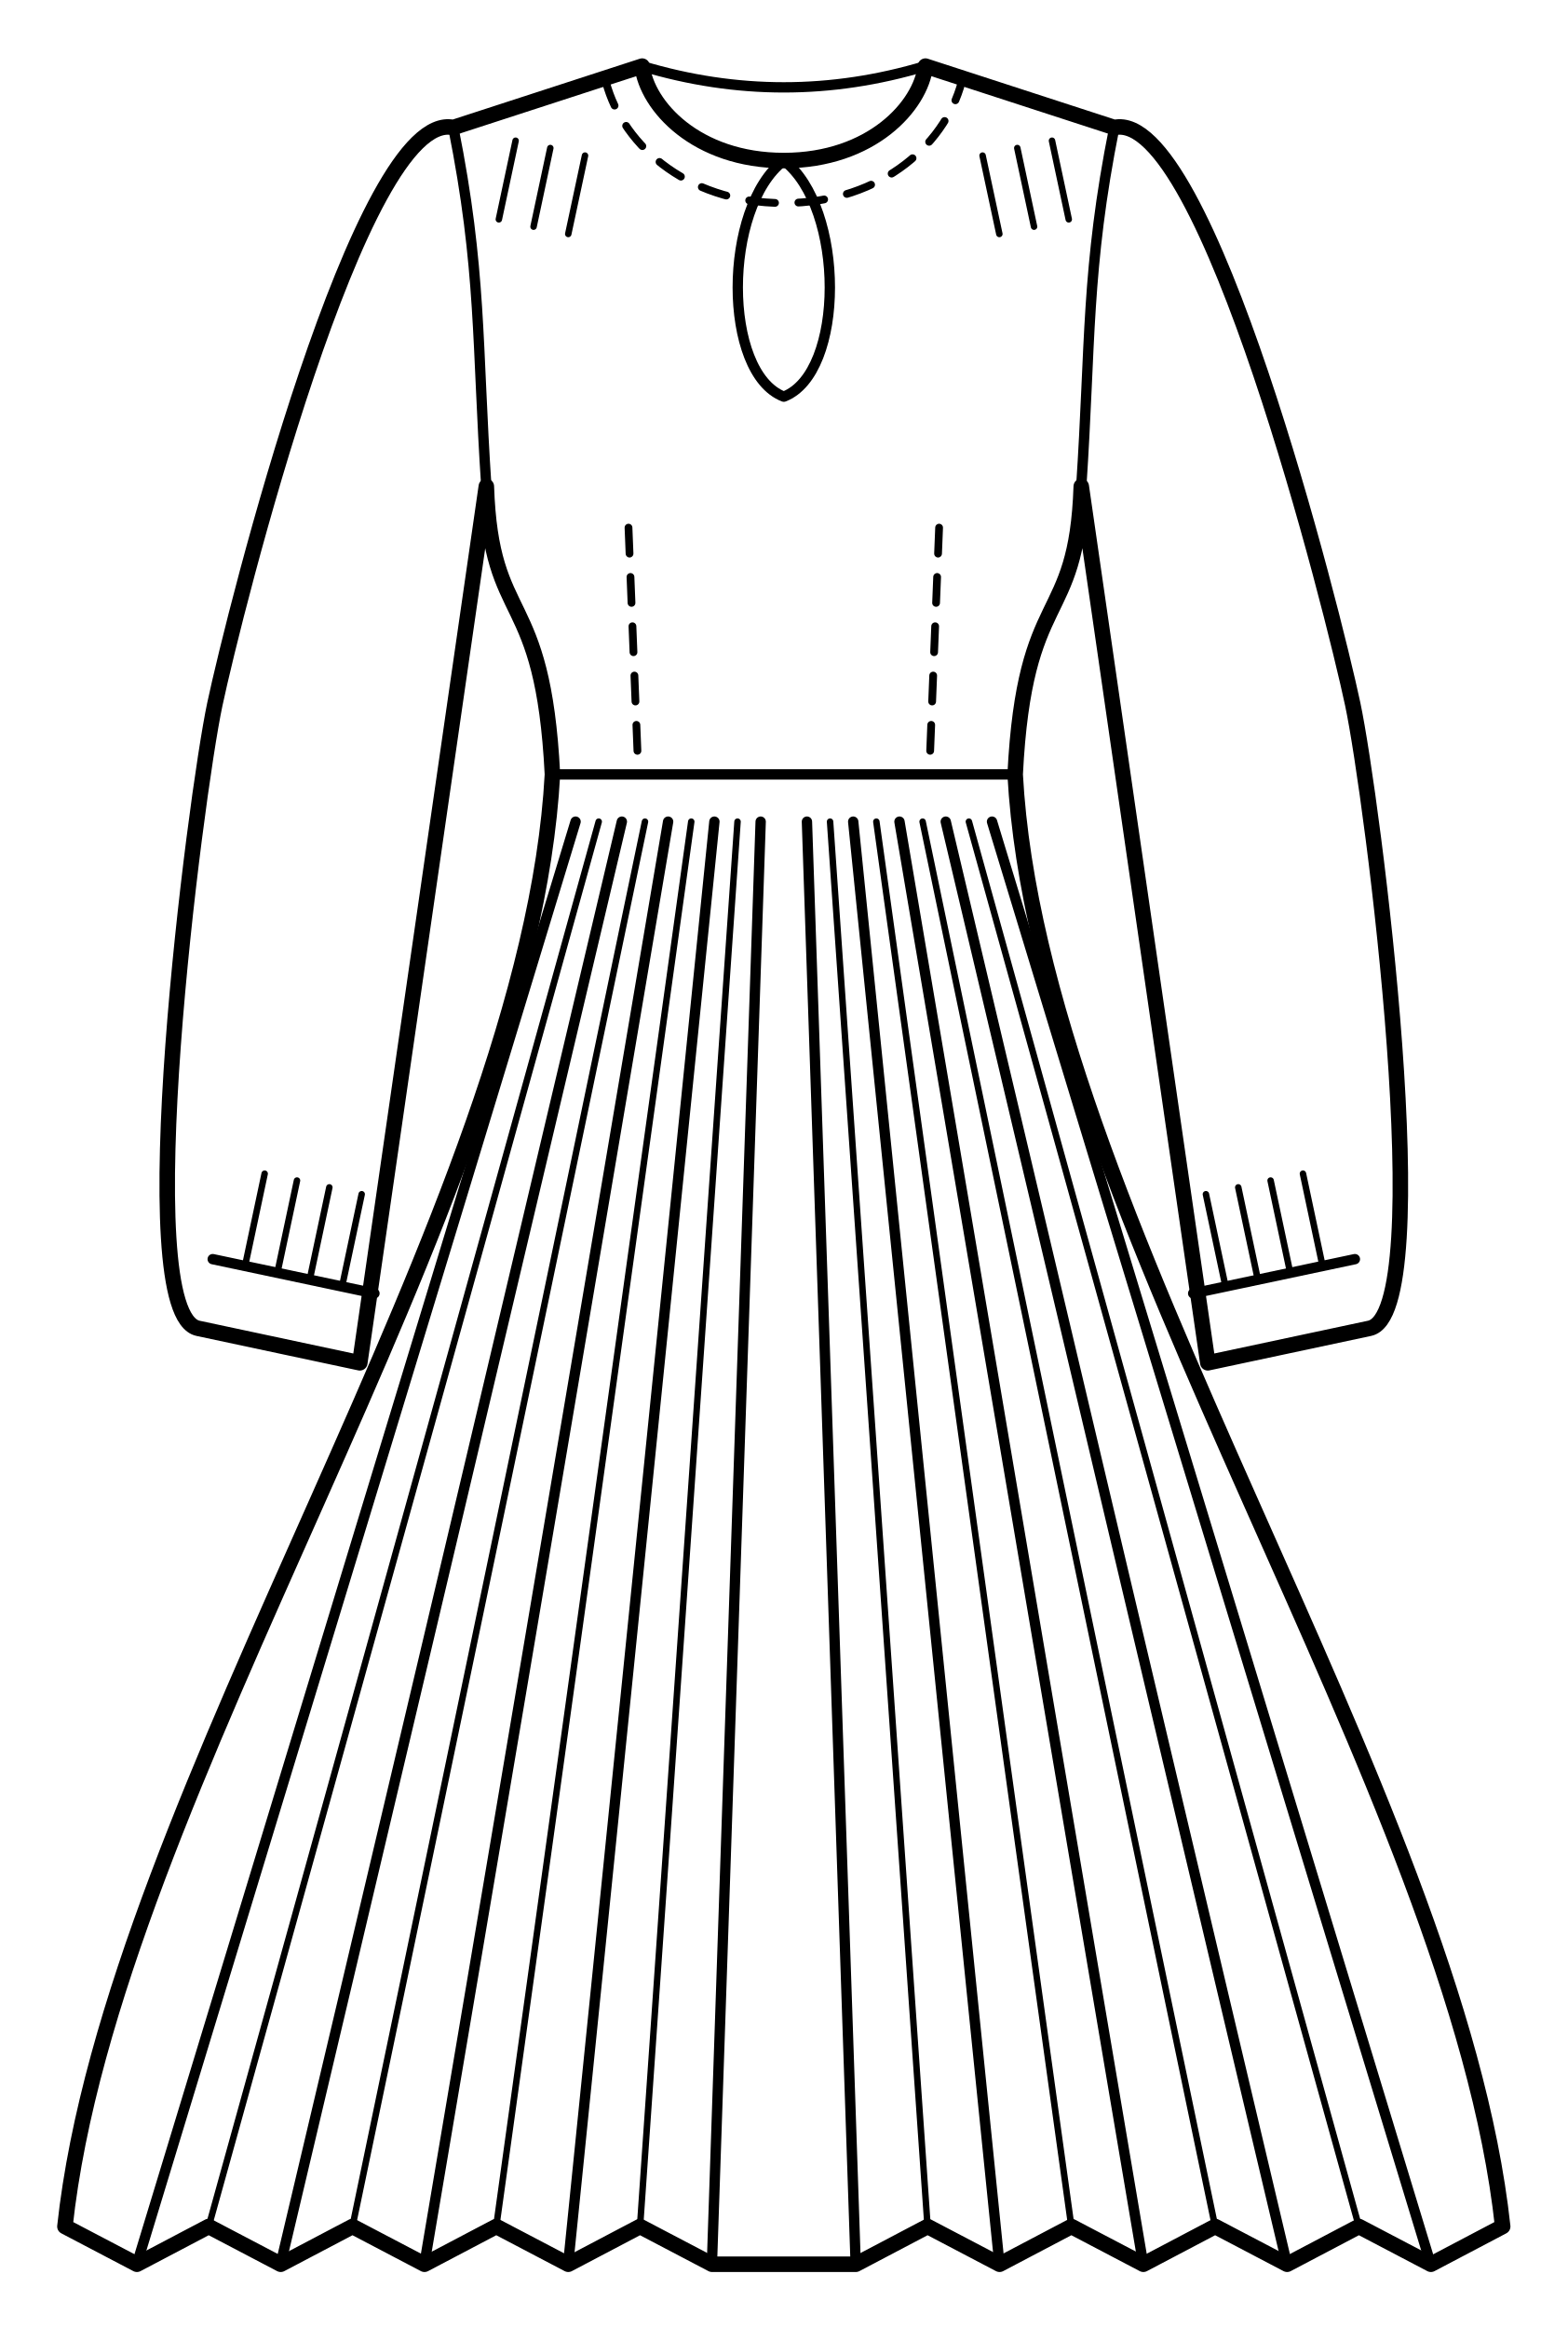
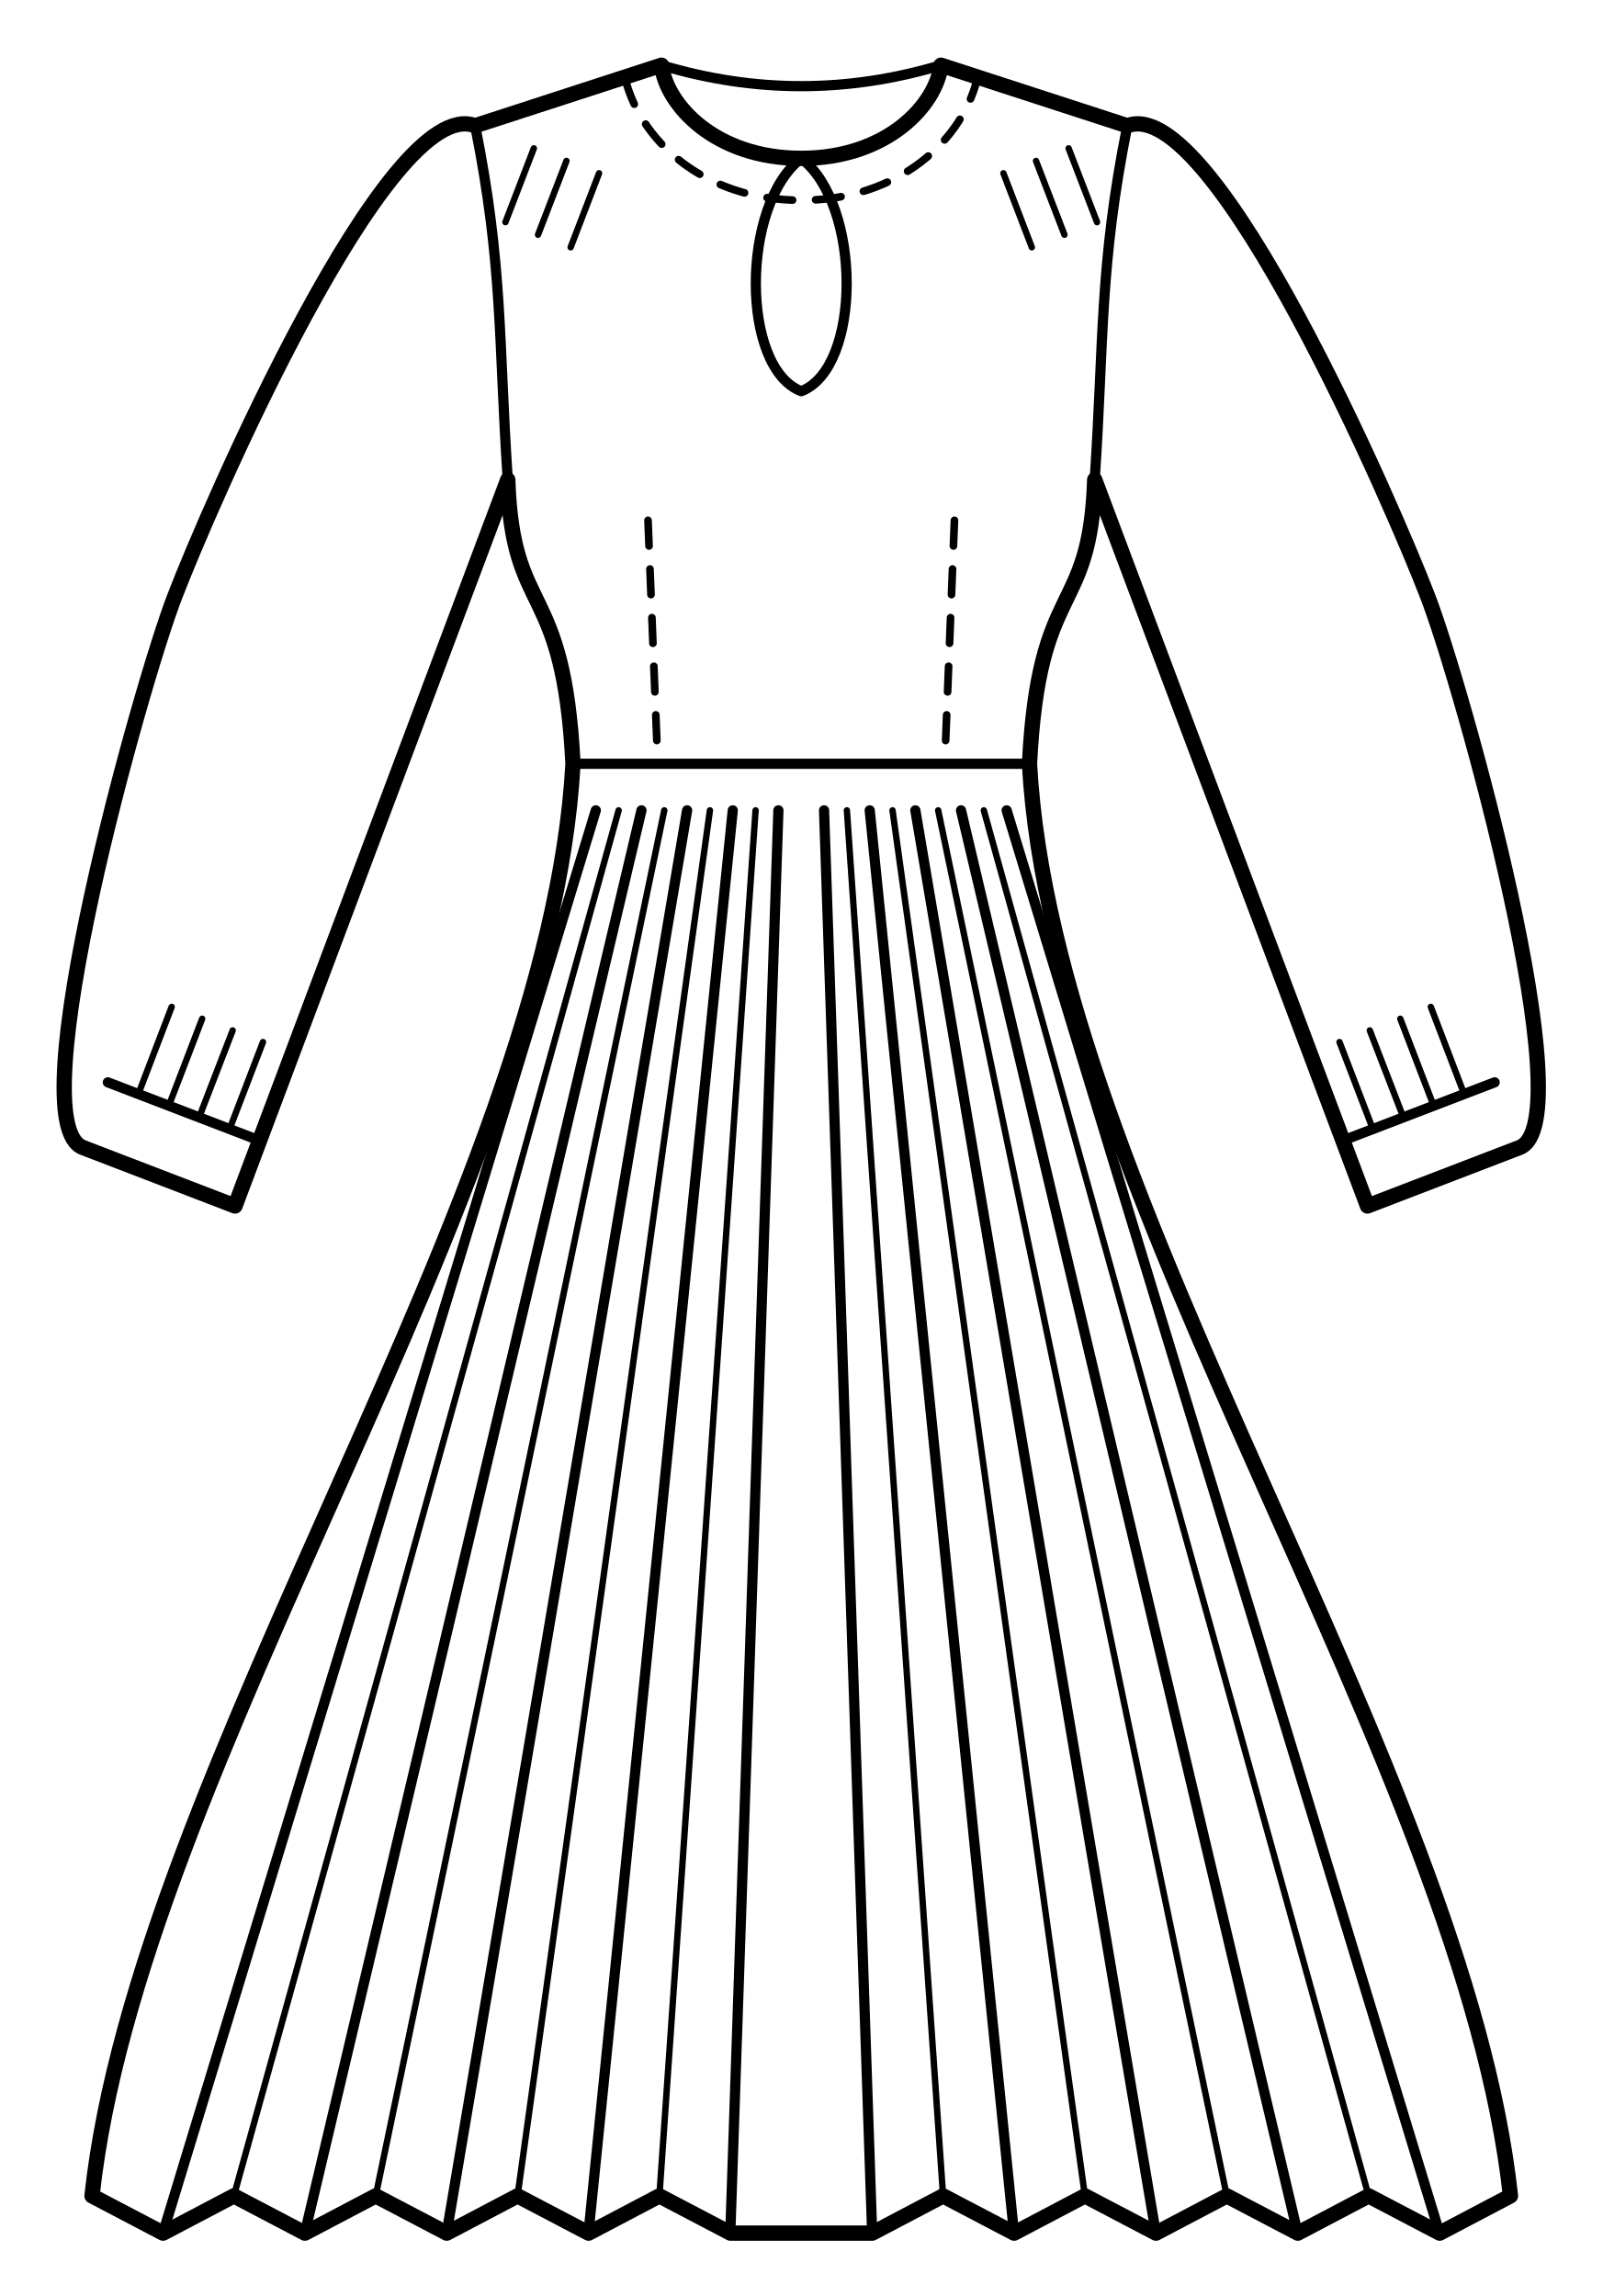
- <svg xmlns="http://www.w3.org/2000/svg" viewBox="168 32 664 986" width="664" height="986">
-   <path d="M500 100 C537.2 100 558 76.8 560 60 L640 86 C679.1 77.7 732.7 291.2 741 330.3 C749.3 369.5 777.5 588.4 748.1 594.6 L679.6 609.2 C652.8 423.6 636.7 312.2 626 238 C624 298 602 280 598 360 C608 544.5 784.5 790.5 804.5 975 L774.1 991 L743.6 975 L713.2 991 L682.7 975 L652.3 991 L621.8 975 L591.4 991 L560.9 975 L530.5 991 L500 991 L469.6 991 L439.1 975 L408.7 991 L378.2 975 L347.8 991 L317.3 975 L286.9 991 L256.4 975 L226 991 L195.5 975 C215.5 790.5 392 544.5 402 360 C398 280 376 298 374 238 C363.3 312.2 347.2 423.6 320.4 609.2 L251.9 594.6 C222.5 588.4 250.7 369.5 259 330.3 C267.3 291.2 320.9 77.7 360 86 L440 60 C442 76.8 462.8 100 500 100 Z" fill="none" stroke="#000" stroke-width="6.57" stroke-linejoin="round" stroke-linecap="round" />
+ <svg xmlns="http://www.w3.org/2000/svg" viewBox="156 32 688 986" width="688" height="986">
+   <path d="M500 100 C537.2 100 558 76.8 560 60 L640 86 C677.3 71.7 754.7 250.8 769 288.2 C783.4 325.5 836.4 514 808.4 524.8 L743.1 549.9 C684.5 393.9 649.4 300.4 626 238 C624 298 602 280 598 360 C608 544.5 784.5 790.5 804.5 975 L774.1 991 L743.6 975 L713.2 991 L682.7 975 L652.3 991 L621.8 975 L591.4 991 L560.9 975 L530.5 991 L500 991 L469.6 991 L439.1 975 L408.7 991 L378.2 975 L347.8 991 L317.3 975 L286.9 991 L256.4 975 L226 991 L195.5 975 C215.5 790.5 392 544.5 402 360 C398 280 376 298 374 238 C350.6 300.4 315.5 393.9 256.9 549.9 L191.6 524.8 C163.6 514 216.6 325.5 231 288.2 C245.3 250.8 322.7 71.7 360 86 L440 60 C442 76.8 462.8 100 500 100 Z" fill="none" stroke="#000" stroke-width="6.57" stroke-linejoin="round" stroke-linecap="round" />
  <path d="M640 86 C628 146 630 178 626 238 M360 86 C372 146 370 178 374 238" fill="none" stroke="#000" stroke-width="4.38" stroke-linejoin="round" stroke-linecap="round" />
-   <path d="M741.9 565.3 L673.4 579.8 M258.1 565.3 L326.6 579.8" fill="none" stroke="#000" stroke-width="4.38" stroke-linejoin="round" stroke-linecap="round" />
-   <path d="M728.2 568.2 L719.9 529.1 M271.8 568.2 L280.1 529.1" fill="none" stroke="#000" stroke-width="2.74" stroke-linejoin="round" stroke-linecap="round" />
-   <path d="M714.5 571.1 L706.2 532 M285.5 571.1 L293.8 532" fill="none" stroke="#000" stroke-width="2.74" stroke-linejoin="round" stroke-linecap="round" />
-   <path d="M700.8 574 L692.5 534.9 M299.2 574 L307.5 534.9" fill="none" stroke="#000" stroke-width="2.74" stroke-linejoin="round" stroke-linecap="round" />
-   <path d="M687.1 576.9 L678.8 537.8 M312.9 576.9 L321.2 537.8" fill="none" stroke="#000" stroke-width="2.74" stroke-linejoin="round" stroke-linecap="round" />
-   <path d="M613.6 91.6 L620.7 124.9 M386.4 91.6 L379.3 124.9" fill="none" stroke="#000" stroke-width="2.74" stroke-linejoin="round" stroke-linecap="round" />
-   <path d="M598.9 94.7 L606 128 M401.1 94.7 L394 128" fill="none" stroke="#000" stroke-width="2.74" stroke-linejoin="round" stroke-linecap="round" />
-   <path d="M584.2 97.9 L591.3 131.1 M415.8 97.9 L408.7 131.1" fill="none" stroke="#000" stroke-width="2.74" stroke-linejoin="round" stroke-linecap="round" />
+   <path d="M797.7 496.8 L732.3 521.9 M202.3 496.8 L267.7 521.9" fill="none" stroke="#000" stroke-width="4.38" stroke-linejoin="round" stroke-linecap="round" />
+   <path d="M784.6 501.8 L770.3 464.4 M215.4 501.8 L229.7 464.4" fill="none" stroke="#000" stroke-width="2.74" stroke-linejoin="round" stroke-linecap="round" />
+   <path d="M771.5 506.8 L757.2 469.5 M228.5 506.8 L242.8 469.5" fill="none" stroke="#000" stroke-width="2.74" stroke-linejoin="round" stroke-linecap="round" />
+   <path d="M758.5 511.8 L744.1 474.5 M241.5 511.8 L255.9 474.5" fill="none" stroke="#000" stroke-width="2.74" stroke-linejoin="round" stroke-linecap="round" />
+   <path d="M745.4 516.8 L731.1 479.5 M254.6 516.8 L268.9 479.5" fill="none" stroke="#000" stroke-width="2.74" stroke-linejoin="round" stroke-linecap="round" />
+   <path d="M614.8 95.7 L627 127.4 M385.2 95.7 L373 127.4" fill="none" stroke="#000" stroke-width="2.74" stroke-linejoin="round" stroke-linecap="round" />
+   <path d="M600.8 101.1 L613 132.8 M399.2 101.1 L387 132.8" fill="none" stroke="#000" stroke-width="2.74" stroke-linejoin="round" stroke-linecap="round" />
+   <path d="M586.8 106.4 L599 138.2 M413.2 106.4 L401 138.2" fill="none" stroke="#000" stroke-width="2.74" stroke-linejoin="round" stroke-linecap="round" />
  <path d="M402 360 L598 360" fill="none" stroke="#000" stroke-width="4.38" stroke-linejoin="round" stroke-linecap="round" />
  <path d="M440 60 Q500 78 560 60" fill="none" stroke="#000" stroke-width="4.38" stroke-linejoin="round" stroke-linecap="round" />
  <path d="M576 64 C570 92 542 118 500 118 C458 118 430 92 424 64" fill="none" stroke="#000" stroke-width="3.29" stroke-linejoin="round" stroke-linecap="round" stroke-dasharray="11 9.9" />
  <path d="M500 100 C526 120 526 190 500 200 C474 190 474 120 500 100" fill="none" stroke="#000" stroke-width="4.38" stroke-linejoin="round" stroke-linecap="round" />
  <path d="M438 350 L434 250 M562 350 L566 250" fill="none" stroke="#000" stroke-width="3.29" stroke-linejoin="round" stroke-linecap="round" stroke-dasharray="11 9.9" />
  <path d="M774.05 991 L588.2 380 M225.95 991 L411.8 380" fill="none" stroke="#000" stroke-width="4.38" stroke-linejoin="round" stroke-linecap="round" />
  <path d="M743.6 975 L578.4 380 M256.4 975 L421.6 380" fill="none" stroke="#000" stroke-width="2.74" stroke-linejoin="round" stroke-linecap="round" />
  <path d="M713.15 991 L568.6 380 M286.85 991 L431.4 380" fill="none" stroke="#000" stroke-width="4.38" stroke-linejoin="round" stroke-linecap="round" />
  <path d="M682.7 975 L558.8 380 M317.3 975 L441.2 380" fill="none" stroke="#000" stroke-width="2.74" stroke-linejoin="round" stroke-linecap="round" />
  <path d="M652.25 991 L549 380 M347.75 991 L451 380" fill="none" stroke="#000" stroke-width="4.38" stroke-linejoin="round" stroke-linecap="round" />
  <path d="M621.8 975 L539.2 380 M378.2 975 L460.8 380" fill="none" stroke="#000" stroke-width="2.74" stroke-linejoin="round" stroke-linecap="round" />
  <path d="M591.35 991 L529.4 380 M408.65 991 L470.6 380" fill="none" stroke="#000" stroke-width="4.38" stroke-linejoin="round" stroke-linecap="round" />
  <path d="M560.9 975 L519.6 380 M439.1 975 L480.4 380" fill="none" stroke="#000" stroke-width="2.74" stroke-linejoin="round" stroke-linecap="round" />
  <path d="M530.45 991 L509.8 380 M469.55 991 L490.2 380" fill="none" stroke="#000" stroke-width="4.38" stroke-linejoin="round" stroke-linecap="round" />
</svg>
